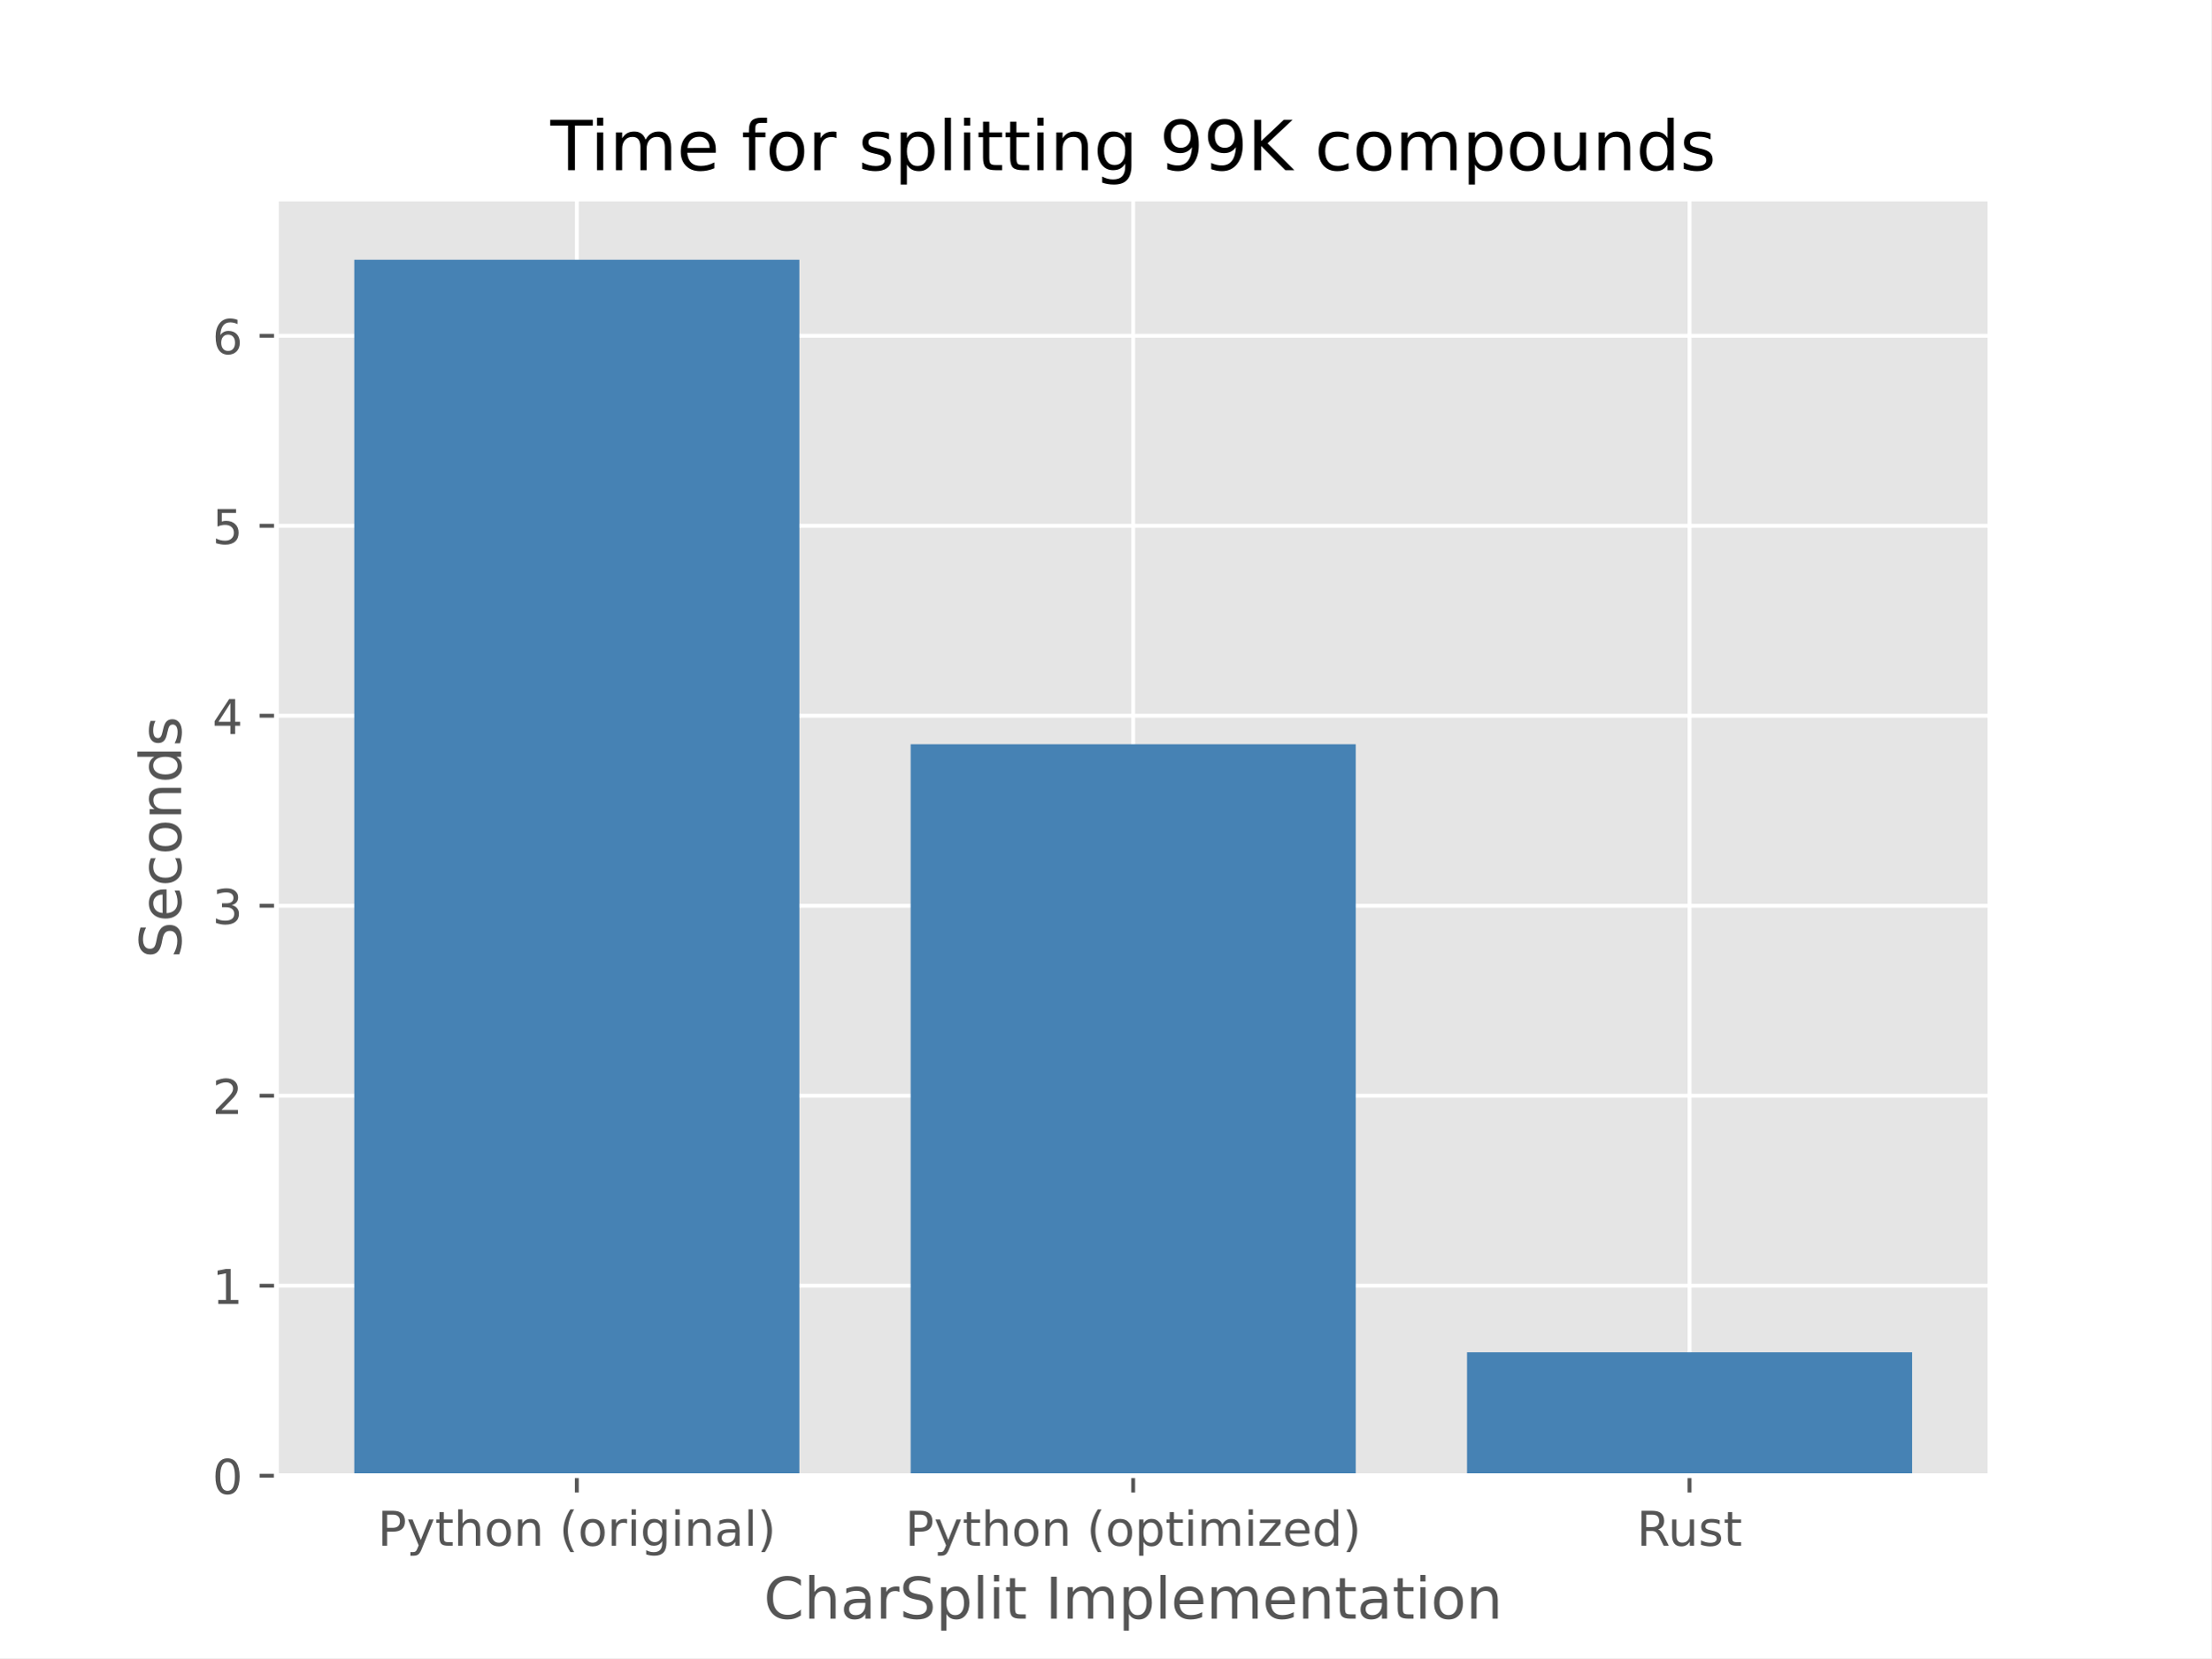
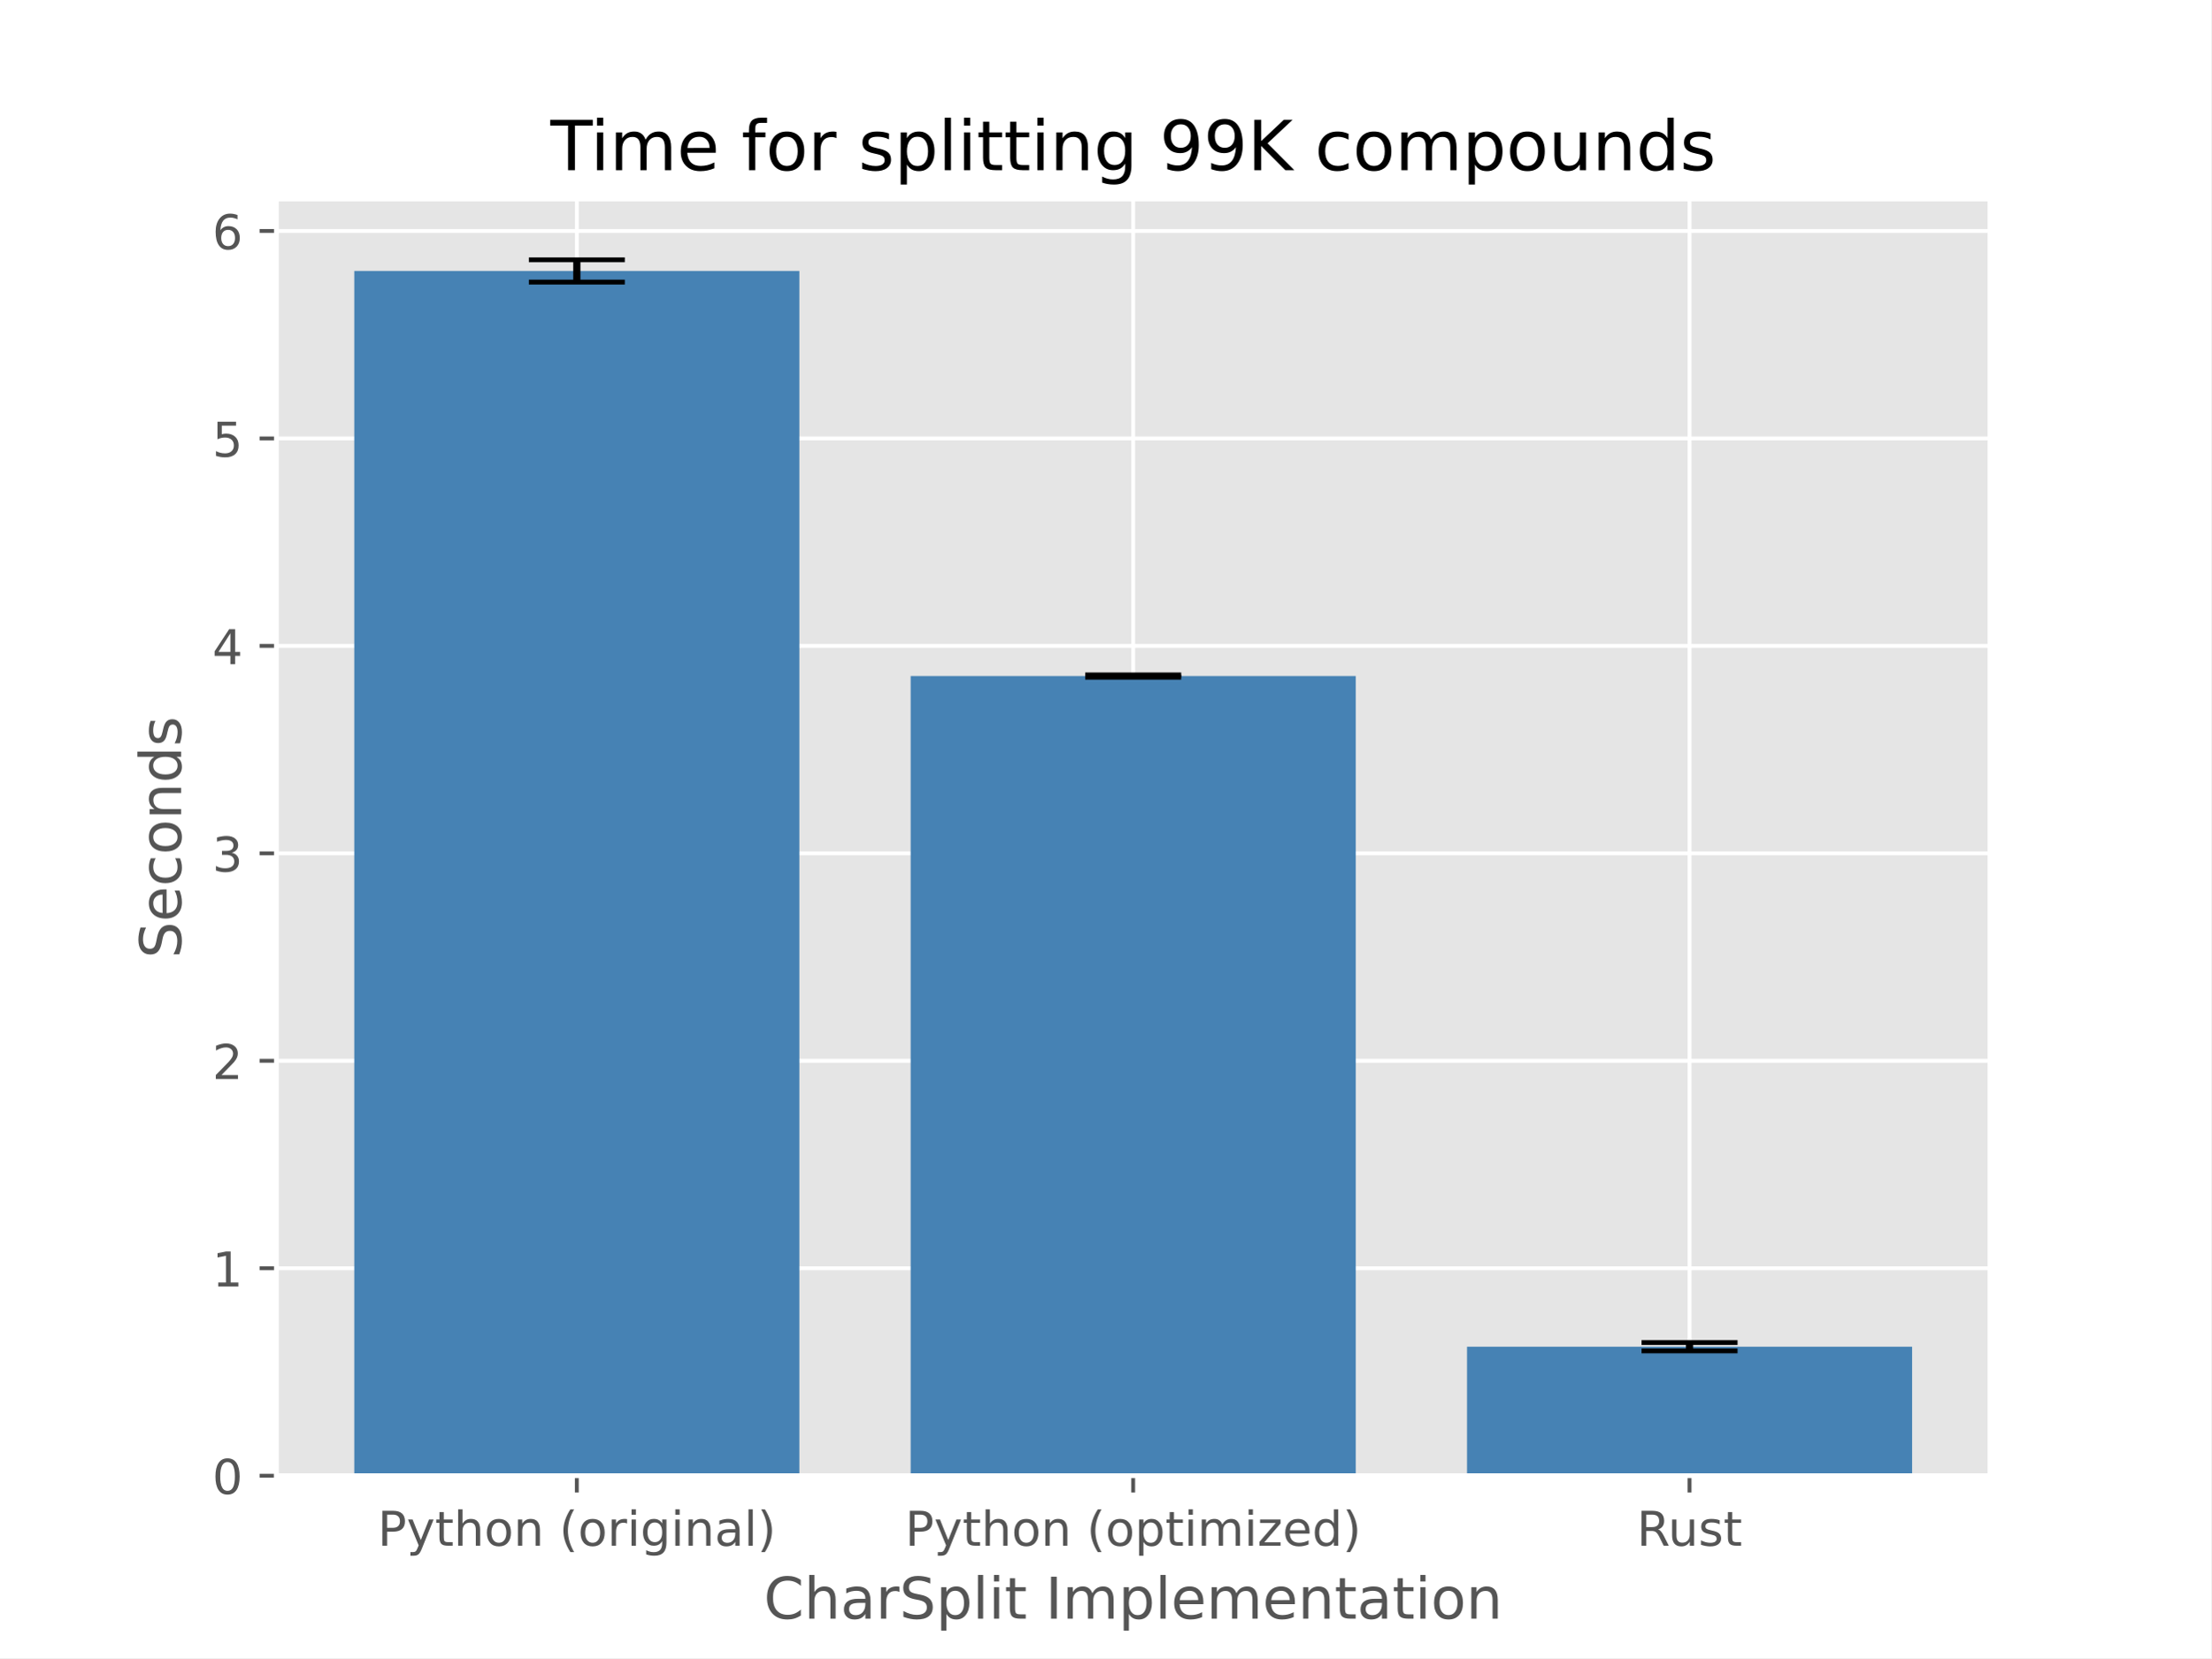
<svg xmlns="http://www.w3.org/2000/svg" xmlns:xlink="http://www.w3.org/1999/xlink" height="345.6pt" version="1.1" viewBox="0 0 460.8 345.6" width="460.8pt">
  <defs>
    <style type="text/css">*{stroke-linecap:butt;stroke-linejoin:round;}</style>
  </defs>
  <g id="figure_1">
    <g id="patch_1">
      <path d="M 0 345.6  L 460.8 345.6  L 460.8 0  L 0 0  z " style="fill:#ffffff;" />
    </g>
    <g id="axes_1">
      <g id="patch_2">
        <path d="M 57.6 307.584  L 414.72 307.584  L 414.72 41.472  L 57.6 41.472  z " style="fill:#e5e5e5;" />
      </g>
      <g id="matplotlib.axis_1">
        <g id="xtick_1">
          <g id="line2d_1">
-             <path clip-path="url(#p77867d7339)" d="M 120.212 307.584  L 120.212 41.472  " style="fill:none;stroke:#ffffff;stroke-linecap:square;stroke-width:0.8;" />
+             <path clip-path="url(#pea525fb01a)" d="M 120.212 307.584  L 120.212 41.472  " style="fill:none;stroke:#ffffff;stroke-linecap:square;stroke-width:0.8;" />
          </g>
          <g id="line2d_2">
            <defs>
-               <path d="M 0 0  L 0 3.5  " id="m80992802ce" style="stroke:#555555;stroke-width:0.8;" />
+               <path d="M 0 0  L 0 3.5  " id="m9267362dbc" style="stroke:#555555;stroke-width:0.8;" />
            </defs>
            <g>
-               <use style="fill:#555555;stroke:#555555;stroke-width:0.8;" x="120.212" xlink:href="#m80992802ce" y="307.584" />
+               <use style="fill:#555555;stroke:#555555;stroke-width:0.8;" x="120.212" xlink:href="#m9267362dbc" y="307.584" />
            </g>
          </g>
          <g id="text_1">
            <g style="fill:#555555;" transform="translate(78.70101 322.1824)scale(0.1 -0.1)">
              <defs>
                <path d="M 19.672 64.797  L 19.672 37.406  L 32.078 37.406  Q 38.969 37.406 42.719 40.969  Q 46.484 44.531 46.484 51.125  Q 46.484 57.672 42.719 61.234  Q 38.969 64.797 32.078 64.797  z M 9.812 72.906  L 32.078 72.906  Q 44.344 72.906 50.609 67.359  Q 56.891 61.812 56.891 51.125  Q 56.891 40.328 50.609 34.812  Q 44.344 29.297 32.078 29.297  L 19.672 29.297  L 19.672 0  L 9.812 0  z " id="DejaVuSans-80" />
                <path d="M 32.172 -5.078  Q 28.375 -14.844 24.75 -17.812  Q 21.141 -20.797 15.094 -20.797  L 7.906 -20.797  L 7.906 -13.281  L 13.188 -13.281  Q 16.891 -13.281 18.938 -11.516  Q 21 -9.766 23.484 -3.219  L 25.094 0.875  L 2.984 54.688  L 12.5 54.688  L 29.594 11.922  L 46.688 54.688  L 56.203 54.688  z " id="DejaVuSans-121" />
                <path d="M 18.312 70.219  L 18.312 54.688  L 36.812 54.688  L 36.812 47.703  L 18.312 47.703  L 18.312 18.016  Q 18.312 11.328 20.141 9.422  Q 21.969 7.516 27.594 7.516  L 36.812 7.516  L 36.812 0  L 27.594 0  Q 17.188 0 13.234 3.875  Q 9.281 7.766 9.281 18.016  L 9.281 47.703  L 2.688 47.703  L 2.688 54.688  L 9.281 54.688  L 9.281 70.219  z " id="DejaVuSans-116" />
                <path d="M 54.891 33.016  L 54.891 0  L 45.906 0  L 45.906 32.719  Q 45.906 40.484 42.875 44.328  Q 39.844 48.188 33.797 48.188  Q 26.516 48.188 22.312 43.547  Q 18.109 38.922 18.109 30.906  L 18.109 0  L 9.078 0  L 9.078 75.984  L 18.109 75.984  L 18.109 46.188  Q 21.344 51.125 25.703 53.562  Q 30.078 56 35.797 56  Q 45.219 56 50.047 50.172  Q 54.891 44.344 54.891 33.016  z " id="DejaVuSans-104" />
                <path d="M 30.609 48.391  Q 23.391 48.391 19.188 42.75  Q 14.984 37.109 14.984 27.297  Q 14.984 17.484 19.156 11.844  Q 23.344 6.203 30.609 6.203  Q 37.797 6.203 41.984 11.859  Q 46.188 17.531 46.188 27.297  Q 46.188 37.016 41.984 42.703  Q 37.797 48.391 30.609 48.391  z M 30.609 56  Q 42.328 56 49.016 48.375  Q 55.719 40.766 55.719 27.297  Q 55.719 13.875 49.016 6.219  Q 42.328 -1.422 30.609 -1.422  Q 18.844 -1.422 12.172 6.219  Q 5.516 13.875 5.516 27.297  Q 5.516 40.766 12.172 48.375  Q 18.844 56 30.609 56  z " id="DejaVuSans-111" />
                <path d="M 54.891 33.016  L 54.891 0  L 45.906 0  L 45.906 32.719  Q 45.906 40.484 42.875 44.328  Q 39.844 48.188 33.797 48.188  Q 26.516 48.188 22.312 43.547  Q 18.109 38.922 18.109 30.906  L 18.109 0  L 9.078 0  L 9.078 54.688  L 18.109 54.688  L 18.109 46.188  Q 21.344 51.125 25.703 53.562  Q 30.078 56 35.797 56  Q 45.219 56 50.047 50.172  Q 54.891 44.344 54.891 33.016  z " id="DejaVuSans-110" />
                <path id="DejaVuSans-32" />
                <path d="M 31 75.875  Q 24.469 64.656 21.281 53.656  Q 18.109 42.672 18.109 31.391  Q 18.109 20.125 21.312 9.062  Q 24.516 -2 31 -13.188  L 23.188 -13.188  Q 15.875 -1.703 12.234 9.375  Q 8.594 20.453 8.594 31.391  Q 8.594 42.281 12.203 53.312  Q 15.828 64.359 23.188 75.875  z " id="DejaVuSans-40" />
                <path d="M 41.109 46.297  Q 39.594 47.172 37.812 47.578  Q 36.031 48 33.891 48  Q 26.266 48 22.188 43.047  Q 18.109 38.094 18.109 28.812  L 18.109 0  L 9.078 0  L 9.078 54.688  L 18.109 54.688  L 18.109 46.188  Q 20.953 51.172 25.484 53.578  Q 30.031 56 36.531 56  Q 37.453 56 38.578 55.875  Q 39.703 55.766 41.062 55.516  z " id="DejaVuSans-114" />
                <path d="M 9.422 54.688  L 18.406 54.688  L 18.406 0  L 9.422 0  z M 9.422 75.984  L 18.406 75.984  L 18.406 64.594  L 9.422 64.594  z " id="DejaVuSans-105" />
                <path d="M 45.406 27.984  Q 45.406 37.75 41.375 43.109  Q 37.359 48.484 30.078 48.484  Q 22.859 48.484 18.828 43.109  Q 14.797 37.75 14.797 27.984  Q 14.797 18.266 18.828 12.891  Q 22.859 7.516 30.078 7.516  Q 37.359 7.516 41.375 12.891  Q 45.406 18.266 45.406 27.984  z M 54.391 6.781  Q 54.391 -7.172 48.188 -13.984  Q 42 -20.797 29.203 -20.797  Q 24.469 -20.797 20.266 -20.094  Q 16.062 -19.391 12.109 -17.922  L 12.109 -9.188  Q 16.062 -11.328 19.922 -12.344  Q 23.781 -13.375 27.781 -13.375  Q 36.625 -13.375 41.016 -8.766  Q 45.406 -4.156 45.406 5.172  L 45.406 9.625  Q 42.625 4.781 38.281 2.391  Q 33.938 0 27.875 0  Q 17.828 0 11.672 7.656  Q 5.516 15.328 5.516 27.984  Q 5.516 40.672 11.672 48.328  Q 17.828 56 27.875 56  Q 33.938 56 38.281 53.609  Q 42.625 51.219 45.406 46.391  L 45.406 54.688  L 54.391 54.688  z " id="DejaVuSans-103" />
                <path d="M 34.281 27.484  Q 23.391 27.484 19.188 25  Q 14.984 22.516 14.984 16.5  Q 14.984 11.719 18.141 8.906  Q 21.297 6.109 26.703 6.109  Q 34.188 6.109 38.703 11.406  Q 43.219 16.703 43.219 25.484  L 43.219 27.484  z M 52.203 31.203  L 52.203 0  L 43.219 0  L 43.219 8.297  Q 40.141 3.328 35.547 0.953  Q 30.953 -1.422 24.312 -1.422  Q 15.922 -1.422 10.953 3.297  Q 6 8.016 6 15.922  Q 6 25.141 12.172 29.828  Q 18.359 34.516 30.609 34.516  L 43.219 34.516  L 43.219 35.406  Q 43.219 41.609 39.141 45  Q 35.062 48.391 27.688 48.391  Q 23 48.391 18.547 47.266  Q 14.109 46.141 10.016 43.891  L 10.016 52.203  Q 14.938 54.109 19.578 55.047  Q 24.219 56 28.609 56  Q 40.484 56 46.344 49.844  Q 52.203 43.703 52.203 31.203  z " id="DejaVuSans-97" />
                <path d="M 9.422 75.984  L 18.406 75.984  L 18.406 0  L 9.422 0  z " id="DejaVuSans-108" />
                <path d="M 8.016 75.875  L 15.828 75.875  Q 23.141 64.359 26.781 53.312  Q 30.422 42.281 30.422 31.391  Q 30.422 20.453 26.781 9.375  Q 23.141 -1.703 15.828 -13.188  L 8.016 -13.188  Q 14.5 -2 17.703 9.062  Q 20.906 20.125 20.906 31.391  Q 20.906 42.672 17.703 53.656  Q 14.5 64.656 8.016 75.875  z " id="DejaVuSans-41" />
              </defs>
              <use xlink:href="#DejaVuSans-80" />
              <use x="60.303" xlink:href="#DejaVuSans-121" />
              <use x="119.482" xlink:href="#DejaVuSans-116" />
              <use x="158.691" xlink:href="#DejaVuSans-104" />
              <use x="222.07" xlink:href="#DejaVuSans-111" />
              <use x="283.252" xlink:href="#DejaVuSans-110" />
              <use x="346.631" xlink:href="#DejaVuSans-32" />
              <use x="378.418" xlink:href="#DejaVuSans-40" />
              <use x="417.432" xlink:href="#DejaVuSans-111" />
              <use x="478.613" xlink:href="#DejaVuSans-114" />
              <use x="519.727" xlink:href="#DejaVuSans-105" />
              <use x="547.51" xlink:href="#DejaVuSans-103" />
              <use x="610.986" xlink:href="#DejaVuSans-105" />
              <use x="638.77" xlink:href="#DejaVuSans-110" />
              <use x="702.148" xlink:href="#DejaVuSans-97" />
              <use x="763.428" xlink:href="#DejaVuSans-108" />
              <use x="791.211" xlink:href="#DejaVuSans-41" />
            </g>
          </g>
        </g>
        <g id="xtick_2">
          <g id="line2d_3">
-             <path clip-path="url(#p77867d7339)" d="M 236.16 307.584  L 236.16 41.472  " style="fill:none;stroke:#ffffff;stroke-linecap:square;stroke-width:0.8;" />
+             <path clip-path="url(#pea525fb01a)" d="M 236.16 307.584  L 236.16 41.472  " style="fill:none;stroke:#ffffff;stroke-linecap:square;stroke-width:0.8;" />
          </g>
          <g id="line2d_4">
            <g>
-               <use style="fill:#555555;stroke:#555555;stroke-width:0.8;" x="236.16" xlink:href="#m80992802ce" y="307.584" />
+               <use style="fill:#555555;stroke:#555555;stroke-width:0.8;" x="236.16" xlink:href="#m9267362dbc" y="307.584" />
            </g>
          </g>
          <g id="text_2">
            <g style="fill:#555555;" transform="translate(188.6209 322.1824)scale(0.1 -0.1)">
              <defs>
                <path d="M 18.109 8.203  L 18.109 -20.797  L 9.078 -20.797  L 9.078 54.688  L 18.109 54.688  L 18.109 46.391  Q 20.953 51.266 25.266 53.625  Q 29.594 56 35.594 56  Q 45.562 56 51.781 48.094  Q 58.016 40.188 58.016 27.297  Q 58.016 14.406 51.781 6.484  Q 45.562 -1.422 35.594 -1.422  Q 29.594 -1.422 25.266 0.953  Q 20.953 3.328 18.109 8.203  z M 48.688 27.297  Q 48.688 37.203 44.609 42.844  Q 40.531 48.484 33.406 48.484  Q 26.266 48.484 22.188 42.844  Q 18.109 37.203 18.109 27.297  Q 18.109 17.391 22.188 11.75  Q 26.266 6.109 33.406 6.109  Q 40.531 6.109 44.609 11.75  Q 48.688 17.391 48.688 27.297  z " id="DejaVuSans-112" />
                <path d="M 52 44.188  Q 55.375 50.25 60.062 53.125  Q 64.75 56 71.094 56  Q 79.641 56 84.281 50.016  Q 88.922 44.047 88.922 33.016  L 88.922 0  L 79.891 0  L 79.891 32.719  Q 79.891 40.578 77.094 44.375  Q 74.312 48.188 68.609 48.188  Q 61.625 48.188 57.562 43.547  Q 53.516 38.922 53.516 30.906  L 53.516 0  L 44.484 0  L 44.484 32.719  Q 44.484 40.625 41.703 44.406  Q 38.922 48.188 33.109 48.188  Q 26.219 48.188 22.156 43.531  Q 18.109 38.875 18.109 30.906  L 18.109 0  L 9.078 0  L 9.078 54.688  L 18.109 54.688  L 18.109 46.188  Q 21.188 51.219 25.484 53.609  Q 29.781 56 35.688 56  Q 41.656 56 45.828 52.969  Q 50 49.953 52 44.188  z " id="DejaVuSans-109" />
                <path d="M 5.516 54.688  L 48.188 54.688  L 48.188 46.484  L 14.406 7.172  L 48.188 7.172  L 48.188 0  L 4.297 0  L 4.297 8.203  L 38.094 47.516  L 5.516 47.516  z " id="DejaVuSans-122" />
                <path d="M 56.203 29.594  L 56.203 25.203  L 14.891 25.203  Q 15.484 15.922 20.484 11.062  Q 25.484 6.203 34.422 6.203  Q 39.594 6.203 44.453 7.469  Q 49.312 8.734 54.109 11.281  L 54.109 2.781  Q 49.266 0.734 44.188 -0.344  Q 39.109 -1.422 33.891 -1.422  Q 20.797 -1.422 13.156 6.188  Q 5.516 13.812 5.516 26.812  Q 5.516 40.234 12.766 48.109  Q 20.016 56 32.328 56  Q 43.359 56 49.781 48.891  Q 56.203 41.797 56.203 29.594  z M 47.219 32.234  Q 47.125 39.594 43.094 43.984  Q 39.062 48.391 32.422 48.391  Q 24.906 48.391 20.391 44.141  Q 15.875 39.891 15.188 32.172  z " id="DejaVuSans-101" />
                <path d="M 45.406 46.391  L 45.406 75.984  L 54.391 75.984  L 54.391 0  L 45.406 0  L 45.406 8.203  Q 42.578 3.328 38.25 0.953  Q 33.938 -1.422 27.875 -1.422  Q 17.969 -1.422 11.734 6.484  Q 5.516 14.406 5.516 27.297  Q 5.516 40.188 11.734 48.094  Q 17.969 56 27.875 56  Q 33.938 56 38.25 53.625  Q 42.578 51.266 45.406 46.391  z M 14.797 27.297  Q 14.797 17.391 18.875 11.75  Q 22.953 6.109 30.078 6.109  Q 37.203 6.109 41.297 11.75  Q 45.406 17.391 45.406 27.297  Q 45.406 37.203 41.297 42.844  Q 37.203 48.484 30.078 48.484  Q 22.953 48.484 18.875 42.844  Q 14.797 37.203 14.797 27.297  z " id="DejaVuSans-100" />
              </defs>
              <use xlink:href="#DejaVuSans-80" />
              <use x="60.303" xlink:href="#DejaVuSans-121" />
              <use x="119.482" xlink:href="#DejaVuSans-116" />
              <use x="158.691" xlink:href="#DejaVuSans-104" />
              <use x="222.07" xlink:href="#DejaVuSans-111" />
              <use x="283.252" xlink:href="#DejaVuSans-110" />
              <use x="346.631" xlink:href="#DejaVuSans-32" />
              <use x="378.418" xlink:href="#DejaVuSans-40" />
              <use x="417.432" xlink:href="#DejaVuSans-111" />
              <use x="478.613" xlink:href="#DejaVuSans-112" />
              <use x="542.09" xlink:href="#DejaVuSans-116" />
              <use x="581.299" xlink:href="#DejaVuSans-105" />
              <use x="609.082" xlink:href="#DejaVuSans-109" />
              <use x="706.494" xlink:href="#DejaVuSans-105" />
              <use x="734.277" xlink:href="#DejaVuSans-122" />
              <use x="786.768" xlink:href="#DejaVuSans-101" />
              <use x="848.291" xlink:href="#DejaVuSans-100" />
              <use x="911.768" xlink:href="#DejaVuSans-41" />
            </g>
          </g>
        </g>
        <g id="xtick_3">
          <g id="line2d_5">
-             <path clip-path="url(#p77867d7339)" d="M 352.108 307.584  L 352.108 41.472  " style="fill:none;stroke:#ffffff;stroke-linecap:square;stroke-width:0.8;" />
+             <path clip-path="url(#pea525fb01a)" d="M 352.108 307.584  L 352.108 41.472  " style="fill:none;stroke:#ffffff;stroke-linecap:square;stroke-width:0.8;" />
          </g>
          <g id="line2d_6">
            <g>
-               <use style="fill:#555555;stroke:#555555;stroke-width:0.8;" x="352.108" xlink:href="#m80992802ce" y="307.584" />
+               <use style="fill:#555555;stroke:#555555;stroke-width:0.8;" x="352.108" xlink:href="#m9267362dbc" y="307.584" />
            </g>
          </g>
          <g id="text_3">
            <g style="fill:#555555;" transform="translate(341.1252 322.1824)scale(0.1 -0.1)">
              <defs>
                <path d="M 44.391 34.188  Q 47.562 33.109 50.562 29.594  Q 53.562 26.078 56.594 19.922  L 66.609 0  L 56 0  L 46.688 18.703  Q 43.062 26.031 39.672 28.422  Q 36.281 30.812 30.422 30.812  L 19.672 30.812  L 19.672 0  L 9.812 0  L 9.812 72.906  L 32.078 72.906  Q 44.578 72.906 50.734 67.672  Q 56.891 62.453 56.891 51.906  Q 56.891 45.016 53.688 40.469  Q 50.484 35.938 44.391 34.188  z M 19.672 64.797  L 19.672 38.922  L 32.078 38.922  Q 39.203 38.922 42.844 42.219  Q 46.484 45.516 46.484 51.906  Q 46.484 58.297 42.844 61.547  Q 39.203 64.797 32.078 64.797  z " id="DejaVuSans-82" />
                <path d="M 8.5 21.578  L 8.5 54.688  L 17.484 54.688  L 17.484 21.922  Q 17.484 14.156 20.5 10.266  Q 23.531 6.391 29.594 6.391  Q 36.859 6.391 41.078 11.031  Q 45.312 15.672 45.312 23.688  L 45.312 54.688  L 54.297 54.688  L 54.297 0  L 45.312 0  L 45.312 8.406  Q 42.047 3.422 37.719 1  Q 33.406 -1.422 27.688 -1.422  Q 18.266 -1.422 13.375 4.438  Q 8.5 10.297 8.5 21.578  z M 31.109 56  z " id="DejaVuSans-117" />
                <path d="M 44.281 53.078  L 44.281 44.578  Q 40.484 46.531 36.375 47.5  Q 32.281 48.484 27.875 48.484  Q 21.188 48.484 17.844 46.438  Q 14.5 44.391 14.5 40.281  Q 14.5 37.156 16.891 35.375  Q 19.281 33.594 26.516 31.984  L 29.594 31.297  Q 39.156 29.25 43.188 25.516  Q 47.219 21.781 47.219 15.094  Q 47.219 7.469 41.188 3.016  Q 35.156 -1.422 24.609 -1.422  Q 20.219 -1.422 15.453 -0.562  Q 10.688 0.297 5.422 2  L 5.422 11.281  Q 10.406 8.688 15.234 7.391  Q 20.062 6.109 24.812 6.109  Q 31.156 6.109 34.562 8.281  Q 37.984 10.453 37.984 14.406  Q 37.984 18.062 35.516 20.016  Q 33.062 21.969 24.703 23.781  L 21.578 24.516  Q 13.234 26.266 9.516 29.906  Q 5.812 33.547 5.812 39.891  Q 5.812 47.609 11.281 51.797  Q 16.75 56 26.812 56  Q 31.781 56 36.172 55.266  Q 40.578 54.547 44.281 53.078  z " id="DejaVuSans-115" />
              </defs>
              <use xlink:href="#DejaVuSans-82" />
              <use x="64.982" xlink:href="#DejaVuSans-117" />
              <use x="128.361" xlink:href="#DejaVuSans-115" />
              <use x="180.461" xlink:href="#DejaVuSans-116" />
            </g>
          </g>
        </g>
        <g id="text_4">
          <g style="fill:#555555;" transform="translate(159.1706 337.3802)scale(0.12 -0.12)">
            <defs>
              <path d="M 64.406 67.281  L 64.406 56.891  Q 59.422 61.531 53.781 63.812  Q 48.141 66.109 41.797 66.109  Q 29.297 66.109 22.656 58.469  Q 16.016 50.828 16.016 36.375  Q 16.016 21.969 22.656 14.328  Q 29.297 6.688 41.797 6.688  Q 48.141 6.688 53.781 8.984  Q 59.422 11.281 64.406 15.922  L 64.406 5.609  Q 59.234 2.094 53.438 0.328  Q 47.656 -1.422 41.219 -1.422  Q 24.656 -1.422 15.125 8.703  Q 5.609 18.844 5.609 36.375  Q 5.609 53.953 15.125 64.078  Q 24.656 74.219 41.219 74.219  Q 47.75 74.219 53.531 72.484  Q 59.328 70.75 64.406 67.281  z " id="DejaVuSans-67" />
              <path d="M 53.516 70.516  L 53.516 60.891  Q 47.906 63.578 42.922 64.891  Q 37.938 66.219 33.297 66.219  Q 25.25 66.219 20.875 63.094  Q 16.5 59.969 16.5 54.203  Q 16.5 49.359 19.406 46.891  Q 22.312 44.438 30.422 42.922  L 36.375 41.703  Q 47.406 39.594 52.656 34.297  Q 57.906 29 57.906 20.125  Q 57.906 9.516 50.797 4.047  Q 43.703 -1.422 29.984 -1.422  Q 24.812 -1.422 18.969 -0.25  Q 13.141 0.922 6.891 3.219  L 6.891 13.375  Q 12.891 10.016 18.656 8.297  Q 24.422 6.594 29.984 6.594  Q 38.422 6.594 43.016 9.906  Q 47.609 13.234 47.609 19.391  Q 47.609 24.75 44.312 27.781  Q 41.016 30.812 33.5 32.328  L 27.484 33.5  Q 16.453 35.688 11.516 40.375  Q 6.594 45.062 6.594 53.422  Q 6.594 63.094 13.406 68.656  Q 20.219 74.219 32.172 74.219  Q 37.312 74.219 42.625 73.281  Q 47.953 72.359 53.516 70.516  z " id="DejaVuSans-83" />
              <path d="M 9.812 72.906  L 19.672 72.906  L 19.672 0  L 9.812 0  z " id="DejaVuSans-73" />
            </defs>
            <use xlink:href="#DejaVuSans-67" />
            <use x="69.824" xlink:href="#DejaVuSans-104" />
            <use x="133.203" xlink:href="#DejaVuSans-97" />
            <use x="194.482" xlink:href="#DejaVuSans-114" />
            <use x="235.596" xlink:href="#DejaVuSans-83" />
            <use x="299.072" xlink:href="#DejaVuSans-112" />
            <use x="362.549" xlink:href="#DejaVuSans-108" />
            <use x="390.332" xlink:href="#DejaVuSans-105" />
            <use x="418.115" xlink:href="#DejaVuSans-116" />
            <use x="457.324" xlink:href="#DejaVuSans-32" />
            <use x="489.111" xlink:href="#DejaVuSans-73" />
            <use x="518.604" xlink:href="#DejaVuSans-109" />
            <use x="616.016" xlink:href="#DejaVuSans-112" />
            <use x="679.492" xlink:href="#DejaVuSans-108" />
            <use x="707.275" xlink:href="#DejaVuSans-101" />
            <use x="768.799" xlink:href="#DejaVuSans-109" />
            <use x="866.211" xlink:href="#DejaVuSans-101" />
            <use x="927.734" xlink:href="#DejaVuSans-110" />
            <use x="991.113" xlink:href="#DejaVuSans-116" />
            <use x="1030.322" xlink:href="#DejaVuSans-97" />
            <use x="1091.602" xlink:href="#DejaVuSans-116" />
            <use x="1130.811" xlink:href="#DejaVuSans-105" />
            <use x="1158.594" xlink:href="#DejaVuSans-111" />
            <use x="1219.775" xlink:href="#DejaVuSans-110" />
          </g>
        </g>
      </g>
      <g id="matplotlib.axis_2">
        <g id="ytick_1">
          <g id="line2d_7">
-             <path clip-path="url(#p77867d7339)" d="M 57.6 307.584  L 414.72 307.584  " style="fill:none;stroke:#ffffff;stroke-linecap:square;stroke-width:0.8;" />
+             <path clip-path="url(#pea525fb01a)" d="M 57.6 307.584  L 414.72 307.584  " style="fill:none;stroke:#ffffff;stroke-linecap:square;stroke-width:0.8;" />
          </g>
          <g id="line2d_8">
            <defs>
-               <path d="M 0 0  L -3.5 0  " id="m55e245d218" style="stroke:#555555;stroke-width:0.8;" />
+               <path d="M 0 0  L -3.5 0  " id="m88a5c2a58e" style="stroke:#555555;stroke-width:0.8;" />
            </defs>
            <g>
-               <use style="fill:#555555;stroke:#555555;stroke-width:0.8;" x="57.6" xlink:href="#m55e245d218" y="307.584" />
+               <use style="fill:#555555;stroke:#555555;stroke-width:0.8;" x="57.6" xlink:href="#m88a5c2a58e" y="307.584" />
            </g>
          </g>
          <g id="text_5">
            <g style="fill:#555555;" transform="translate(44.2375 311.3832)scale(0.1 -0.1)">
              <defs>
                <path d="M 31.781 66.406  Q 24.172 66.406 20.328 58.906  Q 16.5 51.422 16.5 36.375  Q 16.5 21.391 20.328 13.891  Q 24.172 6.391 31.781 6.391  Q 39.453 6.391 43.281 13.891  Q 47.125 21.391 47.125 36.375  Q 47.125 51.422 43.281 58.906  Q 39.453 66.406 31.781 66.406  z M 31.781 74.219  Q 44.047 74.219 50.516 64.516  Q 56.984 54.828 56.984 36.375  Q 56.984 17.969 50.516 8.266  Q 44.047 -1.422 31.781 -1.422  Q 19.531 -1.422 13.062 8.266  Q 6.594 17.969 6.594 36.375  Q 6.594 54.828 13.062 64.516  Q 19.531 74.219 31.781 74.219  z " id="DejaVuSans-48" />
              </defs>
              <use xlink:href="#DejaVuSans-48" />
            </g>
          </g>
        </g>
        <g id="ytick_2">
          <g id="line2d_9">
-             <path clip-path="url(#p77867d7339)" d="M 57.6 267.984  L 414.72 267.984  " style="fill:none;stroke:#ffffff;stroke-linecap:square;stroke-width:0.8;" />
+             <path clip-path="url(#pea525fb01a)" d="M 57.6 264.344  L 414.72 264.344  " style="fill:none;stroke:#ffffff;stroke-linecap:square;stroke-width:0.8;" />
          </g>
          <g id="line2d_10">
            <g>
-               <use style="fill:#555555;stroke:#555555;stroke-width:0.8;" x="57.6" xlink:href="#m55e245d218" y="267.984" />
+               <use style="fill:#555555;stroke:#555555;stroke-width:0.8;" x="57.6" xlink:href="#m88a5c2a58e" y="264.344" />
            </g>
          </g>
          <g id="text_6">
-             <g style="fill:#555555;" transform="translate(44.2375 271.7832)scale(0.1 -0.1)">
+             <g style="fill:#555555;" transform="translate(44.2375 268.1431)scale(0.1 -0.1)">
              <defs>
                <path d="M 12.406 8.297  L 28.516 8.297  L 28.516 63.922  L 10.984 60.406  L 10.984 69.391  L 28.422 72.906  L 38.281 72.906  L 38.281 8.297  L 54.391 8.297  L 54.391 0  L 12.406 0  z " id="DejaVuSans-49" />
              </defs>
              <use xlink:href="#DejaVuSans-49" />
            </g>
          </g>
        </g>
        <g id="ytick_3">
          <g id="line2d_11">
-             <path clip-path="url(#p77867d7339)" d="M 57.6 228.384  L 414.72 228.384  " style="fill:none;stroke:#ffffff;stroke-linecap:square;stroke-width:0.8;" />
+             <path clip-path="url(#pea525fb01a)" d="M 57.6 221.104  L 414.72 221.104  " style="fill:none;stroke:#ffffff;stroke-linecap:square;stroke-width:0.8;" />
          </g>
          <g id="line2d_12">
            <g>
-               <use style="fill:#555555;stroke:#555555;stroke-width:0.8;" x="57.6" xlink:href="#m55e245d218" y="228.384" />
+               <use style="fill:#555555;stroke:#555555;stroke-width:0.8;" x="57.6" xlink:href="#m88a5c2a58e" y="221.104" />
            </g>
          </g>
          <g id="text_7">
-             <g style="fill:#555555;" transform="translate(44.2375 232.1832)scale(0.1 -0.1)">
+             <g style="fill:#555555;" transform="translate(44.2375 224.9029)scale(0.1 -0.1)">
              <defs>
                <path d="M 19.188 8.297  L 53.609 8.297  L 53.609 0  L 7.328 0  L 7.328 8.297  Q 12.938 14.109 22.625 23.891  Q 32.328 33.688 34.812 36.531  Q 39.547 41.844 41.422 45.531  Q 43.312 49.219 43.312 52.781  Q 43.312 58.594 39.234 62.25  Q 35.156 65.922 28.609 65.922  Q 23.969 65.922 18.812 64.312  Q 13.672 62.703 7.812 59.422  L 7.812 69.391  Q 13.766 71.781 18.938 73  Q 24.125 74.219 28.422 74.219  Q 39.75 74.219 46.484 68.547  Q 53.219 62.891 53.219 53.422  Q 53.219 48.922 51.531 44.891  Q 49.859 40.875 45.406 35.406  Q 44.188 33.984 37.641 27.219  Q 31.109 20.453 19.188 8.297  z " id="DejaVuSans-50" />
              </defs>
              <use xlink:href="#DejaVuSans-50" />
            </g>
          </g>
        </g>
        <g id="ytick_4">
          <g id="line2d_13">
-             <path clip-path="url(#p77867d7339)" d="M 57.6 188.784  L 414.72 188.784  " style="fill:none;stroke:#ffffff;stroke-linecap:square;stroke-width:0.8;" />
+             <path clip-path="url(#pea525fb01a)" d="M 57.6 177.863  L 414.72 177.863  " style="fill:none;stroke:#ffffff;stroke-linecap:square;stroke-width:0.8;" />
          </g>
          <g id="line2d_14">
            <g>
-               <use style="fill:#555555;stroke:#555555;stroke-width:0.8;" x="57.6" xlink:href="#m55e245d218" y="188.784" />
+               <use style="fill:#555555;stroke:#555555;stroke-width:0.8;" x="57.6" xlink:href="#m88a5c2a58e" y="177.863" />
            </g>
          </g>
          <g id="text_8">
-             <g style="fill:#555555;" transform="translate(44.2375 192.5832)scale(0.1 -0.1)">
+             <g style="fill:#555555;" transform="translate(44.2375 181.6627)scale(0.1 -0.1)">
              <defs>
                <path d="M 40.578 39.312  Q 47.656 37.797 51.625 33  Q 55.609 28.219 55.609 21.188  Q 55.609 10.406 48.188 4.484  Q 40.766 -1.422 27.094 -1.422  Q 22.516 -1.422 17.656 -0.516  Q 12.797 0.391 7.625 2.203  L 7.625 11.719  Q 11.719 9.328 16.594 8.109  Q 21.484 6.891 26.812 6.891  Q 36.078 6.891 40.938 10.547  Q 45.797 14.203 45.797 21.188  Q 45.797 27.641 41.281 31.266  Q 36.766 34.906 28.719 34.906  L 20.219 34.906  L 20.219 43.016  L 29.109 43.016  Q 36.375 43.016 40.234 45.922  Q 44.094 48.828 44.094 54.297  Q 44.094 59.906 40.109 62.906  Q 36.141 65.922 28.719 65.922  Q 24.656 65.922 20.016 65.031  Q 15.375 64.156 9.812 62.312  L 9.812 71.094  Q 15.438 72.656 20.344 73.438  Q 25.25 74.219 29.594 74.219  Q 40.828 74.219 47.359 69.109  Q 53.906 64.016 53.906 55.328  Q 53.906 49.266 50.438 45.094  Q 46.969 40.922 40.578 39.312  z " id="DejaVuSans-51" />
              </defs>
              <use xlink:href="#DejaVuSans-51" />
            </g>
          </g>
        </g>
        <g id="ytick_5">
          <g id="line2d_15">
-             <path clip-path="url(#p77867d7339)" d="M 57.6 149.184  L 414.72 149.184  " style="fill:none;stroke:#ffffff;stroke-linecap:square;stroke-width:0.8;" />
+             <path clip-path="url(#pea525fb01a)" d="M 57.6 134.623  L 414.72 134.623  " style="fill:none;stroke:#ffffff;stroke-linecap:square;stroke-width:0.8;" />
          </g>
          <g id="line2d_16">
            <g>
-               <use style="fill:#555555;stroke:#555555;stroke-width:0.8;" x="57.6" xlink:href="#m55e245d218" y="149.184" />
+               <use style="fill:#555555;stroke:#555555;stroke-width:0.8;" x="57.6" xlink:href="#m88a5c2a58e" y="134.623" />
            </g>
          </g>
          <g id="text_9">
-             <g style="fill:#555555;" transform="translate(44.2375 152.9832)scale(0.1 -0.1)">
+             <g style="fill:#555555;" transform="translate(44.2375 138.4225)scale(0.1 -0.1)">
              <defs>
                <path d="M 37.797 64.312  L 12.891 25.391  L 37.797 25.391  z M 35.203 72.906  L 47.609 72.906  L 47.609 25.391  L 58.016 25.391  L 58.016 17.188  L 47.609 17.188  L 47.609 0  L 37.797 0  L 37.797 17.188  L 4.891 17.188  L 4.891 26.703  z " id="DejaVuSans-52" />
              </defs>
              <use xlink:href="#DejaVuSans-52" />
            </g>
          </g>
        </g>
        <g id="ytick_6">
          <g id="line2d_17">
-             <path clip-path="url(#p77867d7339)" d="M 57.6 109.584  L 414.72 109.584  " style="fill:none;stroke:#ffffff;stroke-linecap:square;stroke-width:0.8;" />
+             <path clip-path="url(#pea525fb01a)" d="M 57.6 91.383  L 414.72 91.383  " style="fill:none;stroke:#ffffff;stroke-linecap:square;stroke-width:0.8;" />
          </g>
          <g id="line2d_18">
            <g>
-               <use style="fill:#555555;stroke:#555555;stroke-width:0.8;" x="57.6" xlink:href="#m55e245d218" y="109.584" />
+               <use style="fill:#555555;stroke:#555555;stroke-width:0.8;" x="57.6" xlink:href="#m88a5c2a58e" y="91.383" />
            </g>
          </g>
          <g id="text_10">
-             <g style="fill:#555555;" transform="translate(44.2375 113.3832)scale(0.1 -0.1)">
+             <g style="fill:#555555;" transform="translate(44.2375 95.18237)scale(0.1 -0.1)">
              <defs>
                <path d="M 10.797 72.906  L 49.516 72.906  L 49.516 64.594  L 19.828 64.594  L 19.828 46.734  Q 21.969 47.469 24.109 47.828  Q 26.266 48.188 28.422 48.188  Q 40.625 48.188 47.75 41.5  Q 54.891 34.812 54.891 23.391  Q 54.891 11.625 47.562 5.094  Q 40.234 -1.422 26.906 -1.422  Q 22.312 -1.422 17.547 -0.641  Q 12.797 0.141 7.719 1.703  L 7.719 11.625  Q 12.109 9.234 16.797 8.062  Q 21.484 6.891 26.703 6.891  Q 35.156 6.891 40.078 11.328  Q 45.016 15.766 45.016 23.391  Q 45.016 31 40.078 35.438  Q 35.156 39.891 26.703 39.891  Q 22.75 39.891 18.812 39.016  Q 14.891 38.141 10.797 36.281  z " id="DejaVuSans-53" />
              </defs>
              <use xlink:href="#DejaVuSans-53" />
            </g>
          </g>
        </g>
        <g id="ytick_7">
          <g id="line2d_19">
-             <path clip-path="url(#p77867d7339)" d="M 57.6 69.984  L 414.72 69.984  " style="fill:none;stroke:#ffffff;stroke-linecap:square;stroke-width:0.8;" />
+             <path clip-path="url(#pea525fb01a)" d="M 57.6 48.143  L 414.72 48.143  " style="fill:none;stroke:#ffffff;stroke-linecap:square;stroke-width:0.8;" />
          </g>
          <g id="line2d_20">
            <g>
-               <use style="fill:#555555;stroke:#555555;stroke-width:0.8;" x="57.6" xlink:href="#m55e245d218" y="69.984" />
+               <use style="fill:#555555;stroke:#555555;stroke-width:0.8;" x="57.6" xlink:href="#m88a5c2a58e" y="48.143" />
            </g>
          </g>
          <g id="text_11">
-             <g style="fill:#555555;" transform="translate(44.2375 73.78322)scale(0.1 -0.1)">
+             <g style="fill:#555555;" transform="translate(44.2375 51.94221)scale(0.1 -0.1)">
              <defs>
                <path d="M 33.016 40.375  Q 26.375 40.375 22.484 35.828  Q 18.609 31.297 18.609 23.391  Q 18.609 15.531 22.484 10.953  Q 26.375 6.391 33.016 6.391  Q 39.656 6.391 43.531 10.953  Q 47.406 15.531 47.406 23.391  Q 47.406 31.297 43.531 35.828  Q 39.656 40.375 33.016 40.375  z M 52.594 71.297  L 52.594 62.312  Q 48.875 64.062 45.094 64.984  Q 41.312 65.922 37.594 65.922  Q 27.828 65.922 22.672 59.328  Q 17.531 52.734 16.797 39.406  Q 19.672 43.656 24.016 45.922  Q 28.375 48.188 33.594 48.188  Q 44.578 48.188 50.953 41.516  Q 57.328 34.859 57.328 23.391  Q 57.328 12.156 50.688 5.359  Q 44.047 -1.422 33.016 -1.422  Q 20.359 -1.422 13.672 8.266  Q 6.984 17.969 6.984 36.375  Q 6.984 53.656 15.188 63.938  Q 23.391 74.219 37.203 74.219  Q 40.922 74.219 44.703 73.484  Q 48.484 72.75 52.594 71.297  z " id="DejaVuSans-54" />
              </defs>
              <use xlink:href="#DejaVuSans-54" />
            </g>
          </g>
        </g>
        <g id="text_12">
          <g style="fill:#555555;" transform="translate(37.74188 199.7364)rotate(-90)scale(0.12 -0.12)">
            <defs>
              <path d="M 48.781 52.594  L 48.781 44.188  Q 44.969 46.297 41.141 47.344  Q 37.312 48.391 33.406 48.391  Q 24.656 48.391 19.812 42.844  Q 14.984 37.312 14.984 27.297  Q 14.984 17.281 19.812 11.734  Q 24.656 6.203 33.406 6.203  Q 37.312 6.203 41.141 7.25  Q 44.969 8.297 48.781 10.406  L 48.781 2.094  Q 45.016 0.344 40.984 -0.531  Q 36.969 -1.422 32.422 -1.422  Q 20.062 -1.422 12.781 6.344  Q 5.516 14.109 5.516 27.297  Q 5.516 40.672 12.859 48.328  Q 20.219 56 33.016 56  Q 37.156 56 41.109 55.141  Q 45.062 54.297 48.781 52.594  z " id="DejaVuSans-99" />
            </defs>
            <use xlink:href="#DejaVuSans-83" />
            <use x="63.477" xlink:href="#DejaVuSans-101" />
            <use x="125" xlink:href="#DejaVuSans-99" />
            <use x="179.98" xlink:href="#DejaVuSans-111" />
            <use x="241.162" xlink:href="#DejaVuSans-110" />
            <use x="304.541" xlink:href="#DejaVuSans-100" />
            <use x="368.018" xlink:href="#DejaVuSans-115" />
          </g>
        </g>
      </g>
      <g id="patch_3">
-         <path clip-path="url(#p77867d7339)" d="M 73.833 307.584  L 166.591 307.584  L 166.591 54.144  L 73.833 54.144  z " style="fill:#4682b4;" />
+         <path clip-path="url(#pea525fb01a)" d="M 73.833 307.584  L 166.591 307.584  L 166.591 56.471  L 73.833 56.471  z " style="fill:#4682b4;" />
      </g>
      <g id="patch_4">
-         <path clip-path="url(#p77867d7339)" d="M 189.781 307.584  L 282.539 307.584  L 282.539 155.124  L 189.781 155.124  z " style="fill:#4682b4;" />
+         <path clip-path="url(#pea525fb01a)" d="M 189.781 307.584  L 282.539 307.584  L 282.539 140.91  L 189.781 140.91  z " style="fill:#4682b4;" />
      </g>
      <g id="patch_5">
-         <path clip-path="url(#p77867d7339)" d="M 305.729 307.584  L 398.487 307.584  L 398.487 281.844  L 305.729 281.844  z " style="fill:#4682b4;" />
+         <path clip-path="url(#pea525fb01a)" d="M 305.729 307.584  L 398.487 307.584  L 398.487 280.697  L 305.729 280.697  z " style="fill:#4682b4;" />
+       </g>
+       <g id="LineCollection_1">
+         <path clip-path="url(#pea525fb01a)" d="M 120.212 58.798  L 120.212 54.144  " style="fill:none;stroke:#000000;stroke-width:1.5;" />
+         <path clip-path="url(#pea525fb01a)" d="M 236.16 141.156  L 236.16 140.665  " style="fill:none;stroke:#000000;stroke-width:1.5;" />
+         <path clip-path="url(#pea525fb01a)" d="M 352.108 281.568  L 352.108 279.827  " style="fill:none;stroke:#000000;stroke-width:1.5;" />
+       </g>
+       <g id="line2d_21">
+         <defs>
+           <path d="M 10 0  L -10 -0  " id="m07d1a71c98" style="stroke:#000000;" />
+         </defs>
+         <g clip-path="url(#pea525fb01a)">
+           <use style="stroke:#000000;" x="120.212" xlink:href="#m07d1a71c98" y="58.798" />
+           <use style="stroke:#000000;" x="236.16" xlink:href="#m07d1a71c98" y="141.156" />
+           <use style="stroke:#000000;" x="352.108" xlink:href="#m07d1a71c98" y="281.568" />
+         </g>
+       </g>
+       <g id="line2d_22">
+         <g clip-path="url(#pea525fb01a)">
+           <use style="stroke:#000000;" x="120.212" xlink:href="#m07d1a71c98" y="54.144" />
+           <use style="stroke:#000000;" x="236.16" xlink:href="#m07d1a71c98" y="140.665" />
+           <use style="stroke:#000000;" x="352.108" xlink:href="#m07d1a71c98" y="279.827" />
+         </g>
      </g>
      <g id="patch_6">
        <path d="M 57.6 307.584  L 57.6 41.472  " style="fill:none;stroke:#ffffff;stroke-linecap:square;stroke-linejoin:miter;" />
      </g>
      <g id="patch_7">
        <path d="M 414.72 307.584  L 414.72 41.472  " style="fill:none;stroke:#ffffff;stroke-linecap:square;stroke-linejoin:miter;" />
      </g>
      <g id="patch_8">
        <path d="M 57.6 307.584  L 414.72 307.584  " style="fill:none;stroke:#ffffff;stroke-linecap:square;stroke-linejoin:miter;" />
      </g>
      <g id="patch_9">
        <path d="M 57.6 41.472  L 414.72 41.472  " style="fill:none;stroke:#ffffff;stroke-linecap:square;stroke-linejoin:miter;" />
      </g>
      <g id="text_13">
        <g transform="translate(114.7039 35.472)scale(0.144 -0.144)">
          <defs>
            <path d="M -0.297 72.906  L 61.375 72.906  L 61.375 64.594  L 35.5 64.594  L 35.5 0  L 25.594 0  L 25.594 64.594  L -0.297 64.594  z " id="DejaVuSans-84" />
            <path d="M 37.109 75.984  L 37.109 68.5  L 28.516 68.5  Q 23.688 68.5 21.797 66.547  Q 19.922 64.594 19.922 59.516  L 19.922 54.688  L 34.719 54.688  L 34.719 47.703  L 19.922 47.703  L 19.922 0  L 10.891 0  L 10.891 47.703  L 2.297 47.703  L 2.297 54.688  L 10.891 54.688  L 10.891 58.5  Q 10.891 67.625 15.141 71.797  Q 19.391 75.984 28.609 75.984  z " id="DejaVuSans-102" />
            <path d="M 10.984 1.516  L 10.984 10.5  Q 14.703 8.734 18.5 7.812  Q 22.312 6.891 25.984 6.891  Q 35.75 6.891 40.891 13.453  Q 46.047 20.016 46.781 33.406  Q 43.953 29.203 39.594 26.953  Q 35.25 24.703 29.984 24.703  Q 19.047 24.703 12.672 31.312  Q 6.297 37.938 6.297 49.422  Q 6.297 60.641 12.938 67.422  Q 19.578 74.219 30.609 74.219  Q 43.266 74.219 49.922 64.516  Q 56.594 54.828 56.594 36.375  Q 56.594 19.141 48.406 8.859  Q 40.234 -1.422 26.422 -1.422  Q 22.703 -1.422 18.891 -0.688  Q 15.094 0.047 10.984 1.516  z M 30.609 32.422  Q 37.25 32.422 41.125 36.953  Q 45.016 41.5 45.016 49.422  Q 45.016 57.281 41.125 61.844  Q 37.25 66.406 30.609 66.406  Q 23.969 66.406 20.094 61.844  Q 16.219 57.281 16.219 49.422  Q 16.219 41.5 20.094 36.953  Q 23.969 32.422 30.609 32.422  z " id="DejaVuSans-57" />
            <path d="M 9.812 72.906  L 19.672 72.906  L 19.672 42.094  L 52.391 72.906  L 65.094 72.906  L 28.906 38.922  L 67.672 0  L 54.688 0  L 19.672 35.109  L 19.672 0  L 9.812 0  z " id="DejaVuSans-75" />
          </defs>
          <use xlink:href="#DejaVuSans-84" />
          <use x="57.959" xlink:href="#DejaVuSans-105" />
          <use x="85.742" xlink:href="#DejaVuSans-109" />
          <use x="183.154" xlink:href="#DejaVuSans-101" />
          <use x="244.678" xlink:href="#DejaVuSans-32" />
          <use x="276.465" xlink:href="#DejaVuSans-102" />
          <use x="311.67" xlink:href="#DejaVuSans-111" />
          <use x="372.852" xlink:href="#DejaVuSans-114" />
          <use x="413.965" xlink:href="#DejaVuSans-32" />
          <use x="445.752" xlink:href="#DejaVuSans-115" />
          <use x="497.852" xlink:href="#DejaVuSans-112" />
          <use x="561.328" xlink:href="#DejaVuSans-108" />
          <use x="589.111" xlink:href="#DejaVuSans-105" />
          <use x="616.895" xlink:href="#DejaVuSans-116" />
          <use x="656.104" xlink:href="#DejaVuSans-116" />
          <use x="695.312" xlink:href="#DejaVuSans-105" />
          <use x="723.096" xlink:href="#DejaVuSans-110" />
          <use x="786.475" xlink:href="#DejaVuSans-103" />
          <use x="849.951" xlink:href="#DejaVuSans-32" />
          <use x="881.738" xlink:href="#DejaVuSans-57" />
          <use x="945.361" xlink:href="#DejaVuSans-57" />
          <use x="1008.984" xlink:href="#DejaVuSans-75" />
          <use x="1074.561" xlink:href="#DejaVuSans-32" />
          <use x="1106.348" xlink:href="#DejaVuSans-99" />
          <use x="1161.328" xlink:href="#DejaVuSans-111" />
          <use x="1222.51" xlink:href="#DejaVuSans-109" />
          <use x="1319.922" xlink:href="#DejaVuSans-112" />
          <use x="1383.398" xlink:href="#DejaVuSans-111" />
          <use x="1444.58" xlink:href="#DejaVuSans-117" />
          <use x="1507.959" xlink:href="#DejaVuSans-110" />
          <use x="1571.338" xlink:href="#DejaVuSans-100" />
          <use x="1634.814" xlink:href="#DejaVuSans-115" />
        </g>
      </g>
    </g>
  </g>
  <defs>
-     <clipPath id="p77867d7339">
+     <clipPath id="pea525fb01a">
      <rect height="266.112" width="357.12" x="57.6" y="41.472" />
    </clipPath>
  </defs>
</svg>
